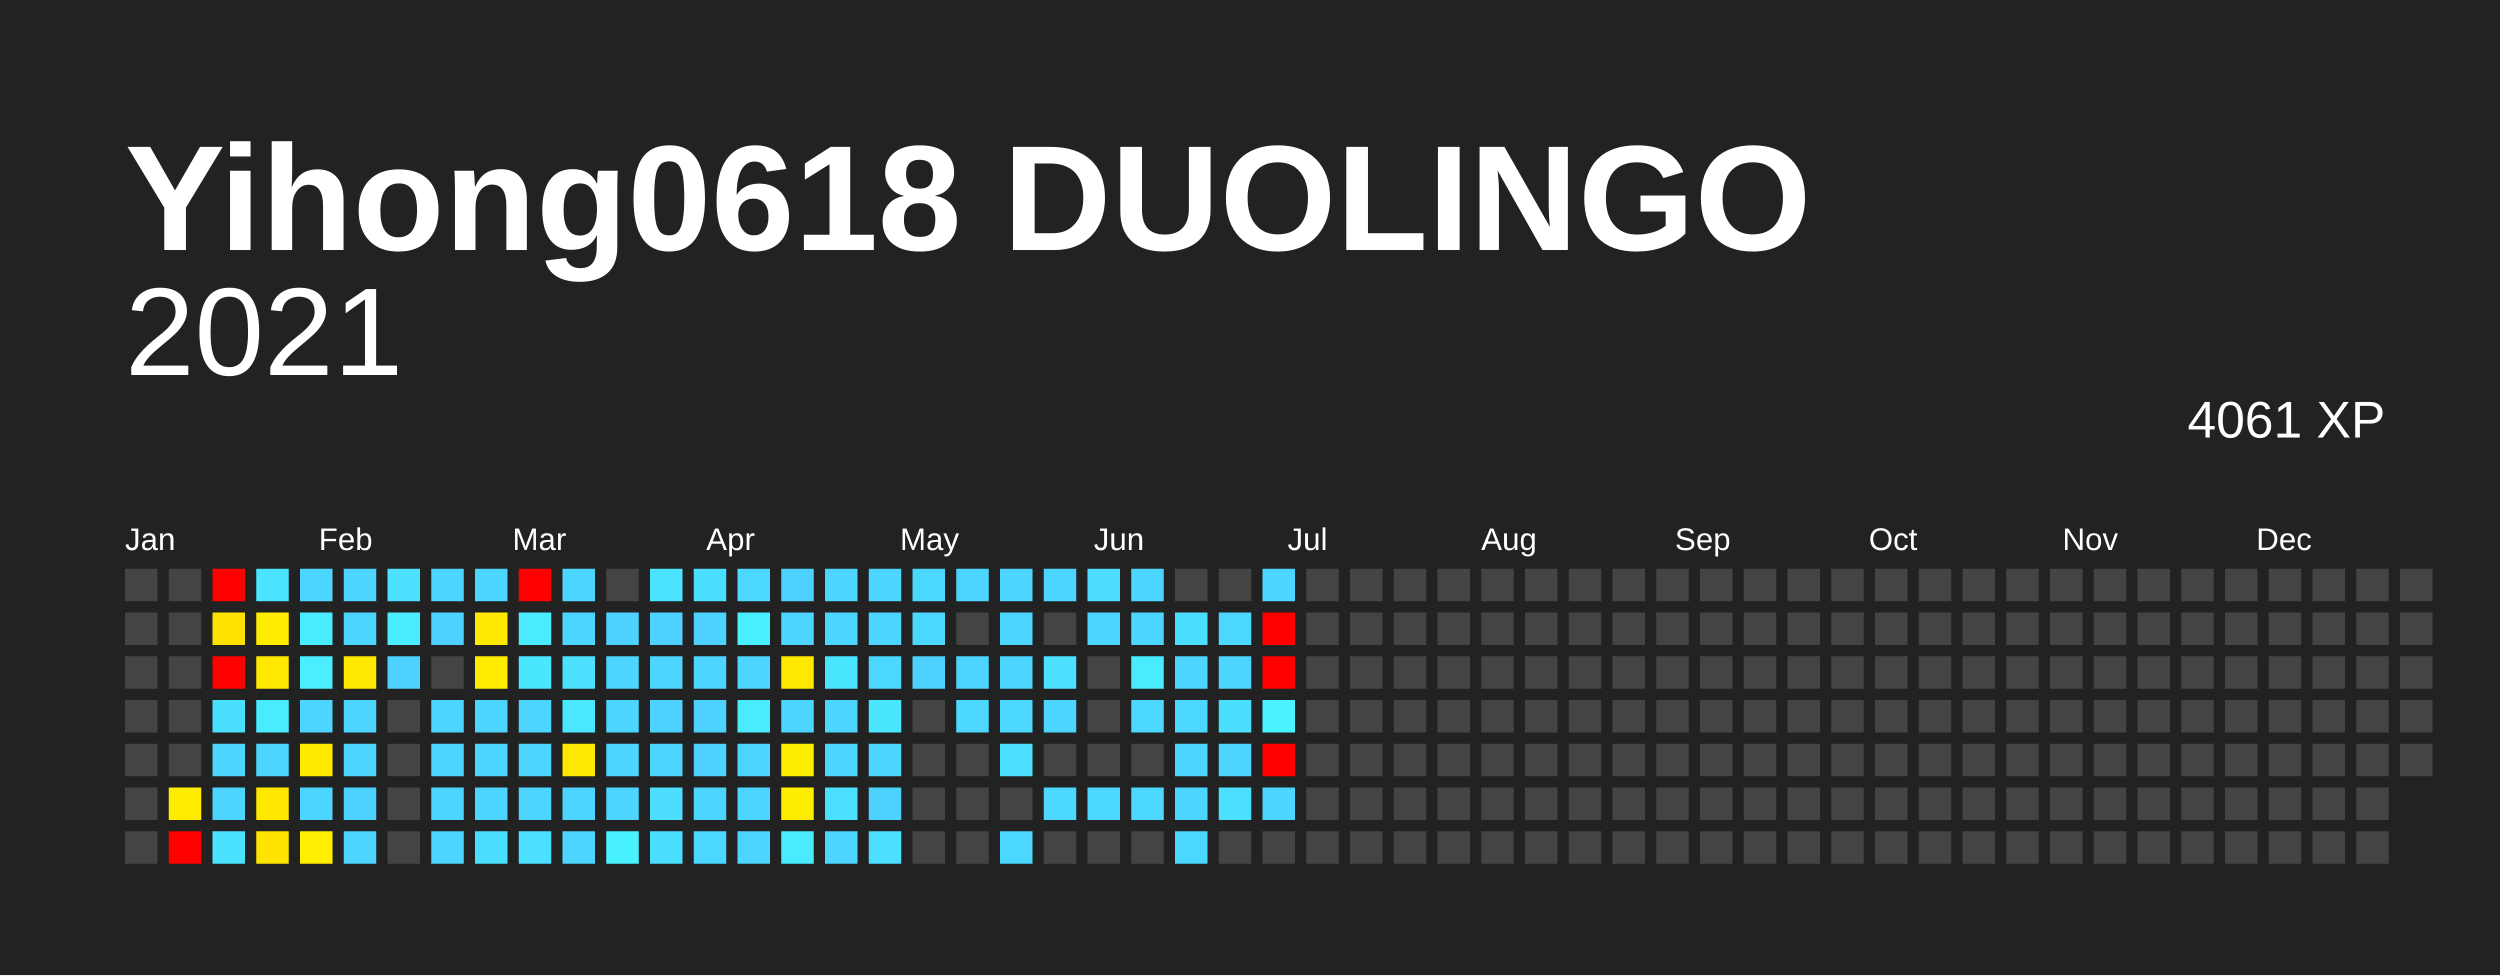
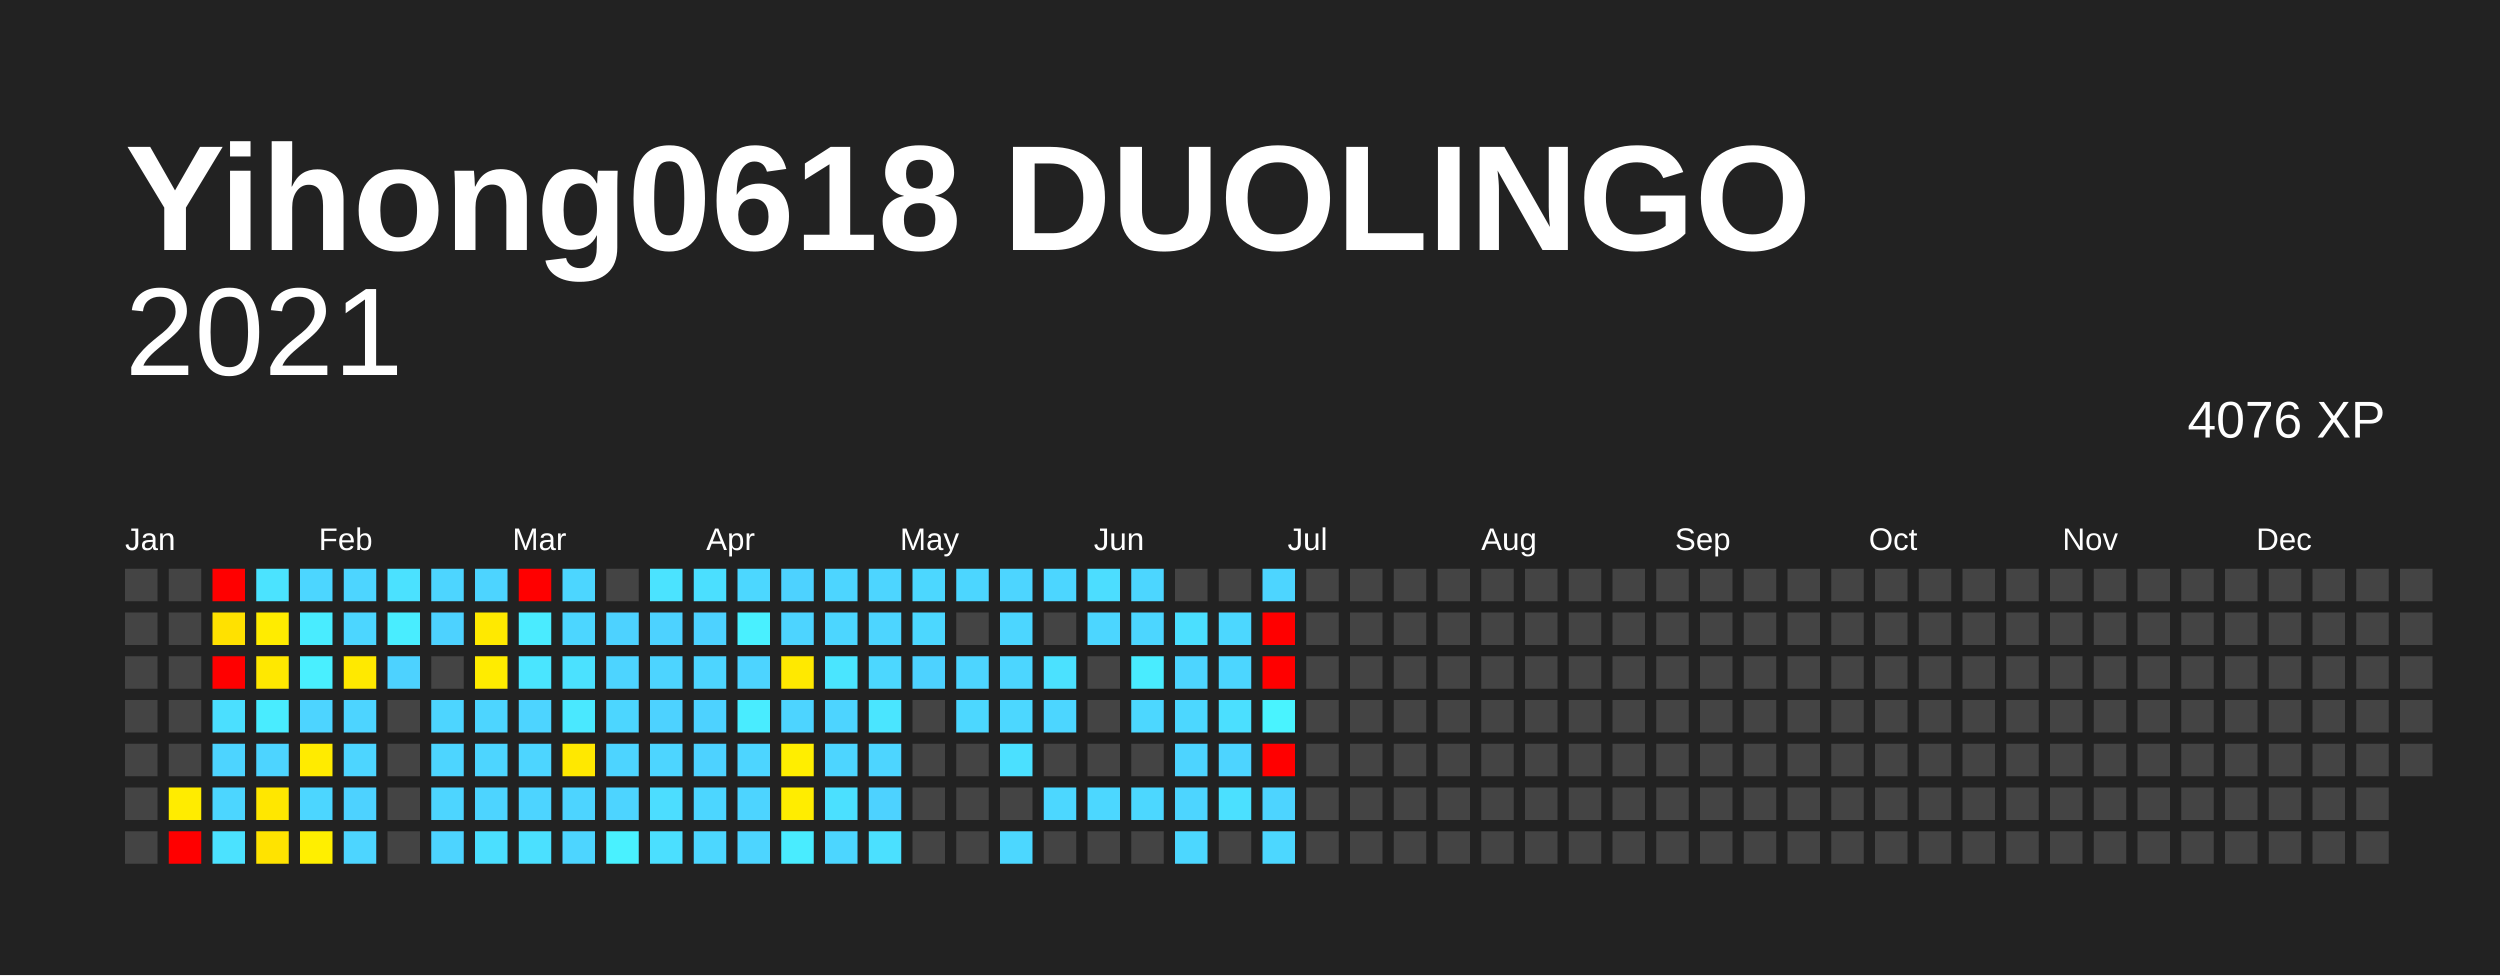
<svg xmlns="http://www.w3.org/2000/svg" baseProfile="full" height="78mm" version="1.1" viewBox="0,0,200,78" width="200mm">
  <defs />
  <rect fill="#222222" height="78" width="200" x="0" y="0" />
  <text fill="#FFFFFF" style="font-size:12px; font-family:Arial; font-weight:bold;" x="10" y="20">Yihong0618 DUOLINGO</text>
  <text alignment-baseline="hanging" fill="#FFFFFF" style="font-size:10.0px; font-family:Arial;" x="10" y="30">2021</text>
-   <text alignment-baseline="hanging" fill="#FFFFFF" style="font-size:4.125px; font-family:Arial;" x="175" y="35">4061 XP</text>
+   <text alignment-baseline="hanging" fill="#FFFFFF" style="font-size:4.125px; font-family:Arial;" x="175" y="35">4076 XP</text>
  <text fill="#FFFFFF" style="font-size:2.5px; font-family:Arial" x="10.0" y="44">Jan</text>
  <text fill="#FFFFFF" style="font-size:2.5px; font-family:Arial" x="25.5" y="44">Feb</text>
  <text fill="#FFFFFF" style="font-size:2.5px; font-family:Arial" x="41.0" y="44">Mar</text>
  <text fill="#FFFFFF" style="font-size:2.5px; font-family:Arial" x="56.5" y="44">Apr</text>
  <text fill="#FFFFFF" style="font-size:2.5px; font-family:Arial" x="72.0" y="44">May</text>
  <text fill="#FFFFFF" style="font-size:2.5px; font-family:Arial" x="87.5" y="44">Jun</text>
  <text fill="#FFFFFF" style="font-size:2.5px; font-family:Arial" x="103.0" y="44">Jul</text>
  <text fill="#FFFFFF" style="font-size:2.5px; font-family:Arial" x="118.5" y="44">Aug</text>
  <text fill="#FFFFFF" style="font-size:2.5px; font-family:Arial" x="134.0" y="44">Sep</text>
  <text fill="#FFFFFF" style="font-size:2.5px; font-family:Arial" x="149.5" y="44">Oct</text>
  <text fill="#FFFFFF" style="font-size:2.5px; font-family:Arial" x="165.0" y="44">Nov</text>
  <text fill="#FFFFFF" style="font-size:2.5px; font-family:Arial" x="180.5" y="44">Dec</text>
  <rect fill="#444444" height="2.6" width="2.6" x="10.0" y="45.5" />
  <rect fill="#444444" height="2.6" width="2.6" x="10.0" y="49.0" />
  <rect fill="#444444" height="2.6" width="2.6" x="10.0" y="52.5" />
  <rect fill="#444444" height="2.6" width="2.6" x="10.0" y="56.0" />
  <rect fill="#444444" height="2.6" width="2.6" x="10.0" y="59.5" />
  <rect fill="#444444" height="2.6" width="2.6" x="10.0" y="63.0" />
  <rect fill="#444444" height="2.6" width="2.6" x="10.0" y="66.5" />
  <rect fill="#444444" height="2.6" width="2.6" x="13.5" y="45.5" />
  <rect fill="#444444" height="2.6" width="2.6" x="13.5" y="49.0" />
  <rect fill="#444444" height="2.6" width="2.6" x="13.5" y="52.5" />
  <rect fill="#444444" height="2.6" width="2.6" x="13.5" y="56.0" />
  <rect fill="#444444" height="2.6" width="2.6" x="13.5" y="59.5" />
  <rect fill="#ffec00" height="2.6" width="2.6" x="13.5" y="63.0" />
  <rect fill="red" height="2.6" width="2.6" x="13.5" y="66.5" />
  <rect fill="red" height="2.6" width="2.6" x="17.0" y="45.5" />
  <rect fill="#ffe100" height="2.6" width="2.6" x="17.0" y="49.0" />
  <rect fill="red" height="2.6" width="2.6" x="17.0" y="52.5" />
  <rect fill="#4bdfff" height="2.6" width="2.6" x="17.0" y="56.0" />
  <rect fill="#4dd4ff" height="2.6" width="2.6" x="17.0" y="59.5" />
  <rect fill="#4cd6ff" height="2.6" width="2.6" x="17.0" y="63.0" />
  <rect fill="#4be2ff" height="2.6" width="2.6" x="17.0" y="66.5" />
  <rect fill="#4be3ff" height="2.6" width="2.6" x="20.5" y="45.5" />
  <rect fill="#ffec00" height="2.6" width="2.6" x="20.5" y="49.0" />
  <rect fill="#ffe800" height="2.6" width="2.6" x="20.5" y="52.5" />
  <rect fill="#49ecff" height="2.6" width="2.6" x="20.5" y="56.0" />
  <rect fill="#4dd4ff" height="2.6" width="2.6" x="20.5" y="59.5" />
  <rect fill="#ffe700" height="2.6" width="2.6" x="20.5" y="63.0" />
  <rect fill="#ffe300" height="2.6" width="2.6" x="20.5" y="66.5" />
  <rect fill="#4cd6ff" height="2.6" width="2.6" x="24.0" y="45.5" />
  <rect fill="#49ecff" height="2.6" width="2.6" x="24.0" y="49.0" />
  <rect fill="#49efff" height="2.6" width="2.6" x="24.0" y="52.5" />
  <rect fill="#4dd4ff" height="2.6" width="2.6" x="24.0" y="56.0" />
  <rect fill="#ffeb00" height="2.6" width="2.6" x="24.0" y="59.5" />
  <rect fill="#4cd6ff" height="2.6" width="2.6" x="24.0" y="63.0" />
  <rect fill="#ffef00" height="2.6" width="2.6" x="24.0" y="66.5" />
  <rect fill="#4dd5ff" height="2.6" width="2.6" x="27.5" y="45.5" />
  <rect fill="#4cd6ff" height="2.6" width="2.6" x="27.5" y="49.0" />
  <rect fill="#ffe900" height="2.6" width="2.6" x="27.5" y="52.5" />
  <rect fill="#4dd4ff" height="2.6" width="2.6" x="27.5" y="56.0" />
  <rect fill="#4dd5ff" height="2.6" width="2.6" x="27.5" y="59.5" />
  <rect fill="#4dd2ff" height="2.6" width="2.6" x="27.5" y="63.0" />
  <rect fill="#4dd5ff" height="2.6" width="2.6" x="27.5" y="66.5" />
  <rect fill="#4be1ff" height="2.6" width="2.6" x="31.0" y="45.5" />
  <rect fill="#49edff" height="2.6" width="2.6" x="31.0" y="49.0" />
  <rect fill="#4dd2ff" height="2.6" width="2.6" x="31.0" y="52.5" />
  <rect fill="#444444" height="2.6" width="2.6" x="31.0" y="56.0" />
  <rect fill="#444444" height="2.6" width="2.6" x="31.0" y="59.5" />
  <rect fill="#444444" height="2.6" width="2.6" x="31.0" y="63.0" />
  <rect fill="#444444" height="2.6" width="2.6" x="31.0" y="66.5" />
  <rect fill="#4dd5ff" height="2.6" width="2.6" x="34.5" y="45.5" />
  <rect fill="#4dd2ff" height="2.6" width="2.6" x="34.5" y="49.0" />
  <rect fill="#444444" height="2.6" width="2.6" x="34.5" y="52.5" />
  <rect fill="#4dd5ff" height="2.6" width="2.6" x="34.5" y="56.0" />
  <rect fill="#4dd5ff" height="2.6" width="2.6" x="34.5" y="59.5" />
  <rect fill="#4dd5ff" height="2.6" width="2.6" x="34.5" y="63.0" />
  <rect fill="#4dd4ff" height="2.6" width="2.6" x="34.5" y="66.5" />
  <rect fill="#4dd4ff" height="2.6" width="2.6" x="38.0" y="45.5" />
  <rect fill="#ffe900" height="2.6" width="2.6" x="38.0" y="49.0" />
  <rect fill="#ffec00" height="2.6" width="2.6" x="38.0" y="52.5" />
  <rect fill="#4dd5ff" height="2.6" width="2.6" x="38.0" y="56.0" />
  <rect fill="#4dd5ff" height="2.6" width="2.6" x="38.0" y="59.5" />
  <rect fill="#4dd4ff" height="2.6" width="2.6" x="38.0" y="63.0" />
  <rect fill="#4bdfff" height="2.6" width="2.6" x="38.0" y="66.5" />
  <rect fill="red" height="2.6" width="2.6" x="41.5" y="45.5" />
  <rect fill="#4aebff" height="2.6" width="2.6" x="41.5" y="49.0" />
  <rect fill="#4ae5ff" height="2.6" width="2.6" x="41.5" y="52.5" />
  <rect fill="#4dd4ff" height="2.6" width="2.6" x="41.5" y="56.0" />
  <rect fill="#4dd5ff" height="2.6" width="2.6" x="41.5" y="59.5" />
  <rect fill="#4dd4ff" height="2.6" width="2.6" x="41.5" y="63.0" />
  <rect fill="#4be0ff" height="2.6" width="2.6" x="41.5" y="66.5" />
  <rect fill="#4cd6ff" height="2.6" width="2.6" x="45.0" y="45.5" />
  <rect fill="#4cd6ff" height="2.6" width="2.6" x="45.0" y="49.0" />
  <rect fill="#4be1ff" height="2.6" width="2.6" x="45.0" y="52.5" />
  <rect fill="#4ae8ff" height="2.6" width="2.6" x="45.0" y="56.0" />
  <rect fill="#ffe800" height="2.6" width="2.6" x="45.0" y="59.5" />
  <rect fill="#4dd4ff" height="2.6" width="2.6" x="45.0" y="63.0" />
  <rect fill="#4dd5ff" height="2.6" width="2.6" x="45.0" y="66.5" />
  <rect fill="#444444" height="2.6" width="2.6" x="48.5" y="45.5" />
  <rect fill="#4dd2ff" height="2.6" width="2.6" x="48.5" y="49.0" />
  <rect fill="#4dd4ff" height="2.6" width="2.6" x="48.5" y="52.5" />
  <rect fill="#4cd6ff" height="2.6" width="2.6" x="48.5" y="56.0" />
  <rect fill="#4dd4ff" height="2.6" width="2.6" x="48.5" y="59.5" />
  <rect fill="#4dd4ff" height="2.6" width="2.6" x="48.5" y="63.0" />
  <rect fill="#49f1ff" height="2.6" width="2.6" x="48.5" y="66.5" />
  <rect fill="#4be3ff" height="2.6" width="2.6" x="52.0" y="45.5" />
  <rect fill="#4dd2ff" height="2.6" width="2.6" x="52.0" y="49.0" />
  <rect fill="#4dd4ff" height="2.6" width="2.6" x="52.0" y="52.5" />
  <rect fill="#4dd2ff" height="2.6" width="2.6" x="52.0" y="56.0" />
  <rect fill="#4dd5ff" height="2.6" width="2.6" x="52.0" y="59.5" />
  <rect fill="#4cddff" height="2.6" width="2.6" x="52.0" y="63.0" />
  <rect fill="#4bdfff" height="2.6" width="2.6" x="52.0" y="66.5" />
  <rect fill="#4bdfff" height="2.6" width="2.6" x="55.5" y="45.5" />
  <rect fill="#4dd2ff" height="2.6" width="2.6" x="55.5" y="49.0" />
  <rect fill="#4dd5ff" height="2.6" width="2.6" x="55.5" y="52.5" />
  <rect fill="#4dd2ff" height="2.6" width="2.6" x="55.5" y="56.0" />
  <rect fill="#4dd2ff" height="2.6" width="2.6" x="55.5" y="59.5" />
  <rect fill="#4cd6ff" height="2.6" width="2.6" x="55.5" y="63.0" />
  <rect fill="#4cd7ff" height="2.6" width="2.6" x="55.5" y="66.5" />
  <rect fill="#4cd7ff" height="2.6" width="2.6" x="59.0" y="45.5" />
  <rect fill="#49f0ff" height="2.6" width="2.6" x="59.0" y="49.0" />
  <rect fill="#4dd4ff" height="2.6" width="2.6" x="59.0" y="52.5" />
  <rect fill="#49ecff" height="2.6" width="2.6" x="59.0" y="56.0" />
  <rect fill="#4dd5ff" height="2.6" width="2.6" x="59.0" y="59.5" />
  <rect fill="#4dd4ff" height="2.6" width="2.6" x="59.0" y="63.0" />
  <rect fill="#4dd5ff" height="2.6" width="2.6" x="59.0" y="66.5" />
  <rect fill="#4dd2ff" height="2.6" width="2.6" x="62.5" y="45.5" />
  <rect fill="#4dd4ff" height="2.6" width="2.6" x="62.5" y="49.0" />
  <rect fill="#ffe900" height="2.6" width="2.6" x="62.5" y="52.5" />
  <rect fill="#4dd4ff" height="2.6" width="2.6" x="62.5" y="56.0" />
  <rect fill="#ffee00" height="2.6" width="2.6" x="62.5" y="59.5" />
  <rect fill="#ffed00" height="2.6" width="2.6" x="62.5" y="63.0" />
  <rect fill="#49ecff" height="2.6" width="2.6" x="62.5" y="66.5" />
  <rect fill="#4dd5ff" height="2.6" width="2.6" x="66.0" y="45.5" />
  <rect fill="#4cd6ff" height="2.6" width="2.6" x="66.0" y="49.0" />
  <rect fill="#4ae5ff" height="2.6" width="2.6" x="66.0" y="52.5" />
  <rect fill="#4dd4ff" height="2.6" width="2.6" x="66.0" y="56.0" />
  <rect fill="#4dd5ff" height="2.6" width="2.6" x="66.0" y="59.5" />
  <rect fill="#4be0ff" height="2.6" width="2.6" x="66.0" y="63.0" />
  <rect fill="#4cd6ff" height="2.6" width="2.6" x="66.0" y="66.5" />
  <rect fill="#4dd5ff" height="2.6" width="2.6" x="69.5" y="45.5" />
  <rect fill="#4dd5ff" height="2.6" width="2.6" x="69.5" y="49.0" />
  <rect fill="#4cd7ff" height="2.6" width="2.6" x="69.5" y="52.5" />
  <rect fill="#4ae5ff" height="2.6" width="2.6" x="69.5" y="56.0" />
  <rect fill="#4dd5ff" height="2.6" width="2.6" x="69.5" y="59.5" />
  <rect fill="#4dd2ff" height="2.6" width="2.6" x="69.5" y="63.0" />
  <rect fill="#4be0ff" height="2.6" width="2.6" x="69.5" y="66.5" />
  <rect fill="#4cd7ff" height="2.6" width="2.6" x="73.0" y="45.5" />
  <rect fill="#4cd7ff" height="2.6" width="2.6" x="73.0" y="49.0" />
  <rect fill="#4dd2ff" height="2.6" width="2.6" x="73.0" y="52.5" />
  <rect fill="#444444" height="2.6" width="2.6" x="73.0" y="56.0" />
  <rect fill="#444444" height="2.6" width="2.6" x="73.0" y="59.5" />
  <rect fill="#444444" height="2.6" width="2.6" x="73.0" y="63.0" />
  <rect fill="#444444" height="2.6" width="2.6" x="73.0" y="66.5" />
  <rect fill="#4cd6ff" height="2.6" width="2.6" x="76.5" y="45.5" />
  <rect fill="#444444" height="2.6" width="2.6" x="76.5" y="49.0" />
  <rect fill="#4dd5ff" height="2.6" width="2.6" x="76.5" y="52.5" />
  <rect fill="#4cd7ff" height="2.6" width="2.6" x="76.5" y="56.0" />
  <rect fill="#444444" height="2.6" width="2.6" x="76.5" y="59.5" />
  <rect fill="#444444" height="2.6" width="2.6" x="76.5" y="63.0" />
  <rect fill="#444444" height="2.6" width="2.6" x="76.5" y="66.5" />
  <rect fill="#4dd5ff" height="2.6" width="2.6" x="80.0" y="45.5" />
  <rect fill="#4cd6ff" height="2.6" width="2.6" x="80.0" y="49.0" />
  <rect fill="#4cd6ff" height="2.6" width="2.6" x="80.0" y="52.5" />
  <rect fill="#4cd7ff" height="2.6" width="2.6" x="80.0" y="56.0" />
  <rect fill="#4be0ff" height="2.6" width="2.6" x="80.0" y="59.5" />
  <rect fill="#444444" height="2.6" width="2.6" x="80.0" y="63.0" />
  <rect fill="#4cd7ff" height="2.6" width="2.6" x="80.0" y="66.5" />
  <rect fill="#4cd6ff" height="2.6" width="2.6" x="83.5" y="45.5" />
  <rect fill="#444444" height="2.6" width="2.6" x="83.5" y="49.0" />
  <rect fill="#4be1ff" height="2.6" width="2.6" x="83.5" y="52.5" />
  <rect fill="#4cd6ff" height="2.6" width="2.6" x="83.5" y="56.0" />
  <rect fill="#444444" height="2.6" width="2.6" x="83.5" y="59.5" />
  <rect fill="#4cd7ff" height="2.6" width="2.6" x="83.5" y="63.0" />
  <rect fill="#444444" height="2.6" width="2.6" x="83.5" y="66.5" />
  <rect fill="#4cddff" height="2.6" width="2.6" x="87.0" y="45.5" />
  <rect fill="#4cd6ff" height="2.6" width="2.6" x="87.0" y="49.0" />
  <rect fill="#444444" height="2.6" width="2.6" x="87.0" y="52.5" />
  <rect fill="#444444" height="2.6" width="2.6" x="87.0" y="56.0" />
  <rect fill="#444444" height="2.6" width="2.6" x="87.0" y="59.5" />
  <rect fill="#4cd7ff" height="2.6" width="2.6" x="87.0" y="63.0" />
  <rect fill="#444444" height="2.6" width="2.6" x="87.0" y="66.5" />
  <rect fill="#4cd6ff" height="2.6" width="2.6" x="90.5" y="45.5" />
  <rect fill="#4cd6ff" height="2.6" width="2.6" x="90.5" y="49.0" />
  <rect fill="#49ecff" height="2.6" width="2.6" x="90.5" y="52.5" />
  <rect fill="#4cd7ff" height="2.6" width="2.6" x="90.5" y="56.0" />
  <rect fill="#444444" height="2.6" width="2.6" x="90.5" y="59.5" />
  <rect fill="#4cd7ff" height="2.6" width="2.6" x="90.5" y="63.0" />
  <rect fill="#444444" height="2.6" width="2.6" x="90.5" y="66.5" />
  <rect fill="#444444" height="2.6" width="2.6" x="94.0" y="45.5" />
  <rect fill="#4bdfff" height="2.6" width="2.6" x="94.0" y="49.0" />
  <rect fill="#4dd5ff" height="2.6" width="2.6" x="94.0" y="52.5" />
  <rect fill="#4cd7ff" height="2.6" width="2.6" x="94.0" y="56.0" />
  <rect fill="#4dd4ff" height="2.6" width="2.6" x="94.0" y="59.5" />
  <rect fill="#4dd5ff" height="2.6" width="2.6" x="94.0" y="63.0" />
  <rect fill="#4cd7ff" height="2.6" width="2.6" x="94.0" y="66.5" />
  <rect fill="#444444" height="2.6" width="2.6" x="97.5" y="45.5" />
  <rect fill="#4cd7ff" height="2.6" width="2.6" x="97.5" y="49.0" />
  <rect fill="#4cd6ff" height="2.6" width="2.6" x="97.5" y="52.5" />
  <rect fill="#4bdfff" height="2.6" width="2.6" x="97.5" y="56.0" />
  <rect fill="#4dd4ff" height="2.6" width="2.6" x="97.5" y="59.5" />
  <rect fill="#4be0ff" height="2.6" width="2.6" x="97.5" y="63.0" />
  <rect fill="#444444" height="2.6" width="2.6" x="97.5" y="66.5" />
  <rect fill="#4dd5ff" height="2.6" width="2.6" x="101.0" y="45.5" />
  <rect fill="red" height="2.6" width="2.6" x="101.0" y="49.0" />
  <rect fill="red" height="2.6" width="2.6" x="101.0" y="52.5" />
  <rect fill="#49f3ff" height="2.6" width="2.6" x="101.0" y="56.0" />
  <rect fill="red" height="2.6" width="2.6" x="101.0" y="59.5" />
  <rect fill="#4dd4ff" height="2.6" width="2.6" x="101.0" y="63.0" />
-   <rect fill="#444444" height="2.6" width="2.6" x="101.0" y="66.5" />
+   <rect fill="#4cd7ff" height="2.6" width="2.6" x="101.0" y="66.5" />
  <rect fill="#444444" height="2.6" width="2.6" x="104.5" y="45.5" />
  <rect fill="#444444" height="2.6" width="2.6" x="104.5" y="49.0" />
  <rect fill="#444444" height="2.6" width="2.6" x="104.5" y="52.5" />
  <rect fill="#444444" height="2.6" width="2.6" x="104.5" y="56.0" />
  <rect fill="#444444" height="2.6" width="2.6" x="104.5" y="59.5" />
  <rect fill="#444444" height="2.6" width="2.6" x="104.5" y="63.0" />
  <rect fill="#444444" height="2.6" width="2.6" x="104.5" y="66.5" />
  <rect fill="#444444" height="2.6" width="2.6" x="108.0" y="45.5" />
  <rect fill="#444444" height="2.6" width="2.6" x="108.0" y="49.0" />
  <rect fill="#444444" height="2.6" width="2.6" x="108.0" y="52.5" />
  <rect fill="#444444" height="2.6" width="2.6" x="108.0" y="56.0" />
  <rect fill="#444444" height="2.6" width="2.6" x="108.0" y="59.5" />
  <rect fill="#444444" height="2.6" width="2.6" x="108.0" y="63.0" />
  <rect fill="#444444" height="2.6" width="2.6" x="108.0" y="66.5" />
  <rect fill="#444444" height="2.6" width="2.6" x="111.5" y="45.5" />
  <rect fill="#444444" height="2.6" width="2.6" x="111.5" y="49.0" />
  <rect fill="#444444" height="2.6" width="2.6" x="111.5" y="52.5" />
  <rect fill="#444444" height="2.6" width="2.6" x="111.5" y="56.0" />
  <rect fill="#444444" height="2.6" width="2.6" x="111.5" y="59.5" />
  <rect fill="#444444" height="2.6" width="2.6" x="111.5" y="63.0" />
  <rect fill="#444444" height="2.6" width="2.6" x="111.5" y="66.5" />
  <rect fill="#444444" height="2.6" width="2.6" x="115.0" y="45.5" />
  <rect fill="#444444" height="2.6" width="2.6" x="115.0" y="49.0" />
  <rect fill="#444444" height="2.6" width="2.6" x="115.0" y="52.5" />
  <rect fill="#444444" height="2.6" width="2.6" x="115.0" y="56.0" />
  <rect fill="#444444" height="2.6" width="2.6" x="115.0" y="59.5" />
  <rect fill="#444444" height="2.6" width="2.6" x="115.0" y="63.0" />
  <rect fill="#444444" height="2.6" width="2.6" x="115.0" y="66.5" />
  <rect fill="#444444" height="2.6" width="2.6" x="118.5" y="45.5" />
  <rect fill="#444444" height="2.6" width="2.6" x="118.5" y="49.0" />
  <rect fill="#444444" height="2.6" width="2.6" x="118.5" y="52.5" />
  <rect fill="#444444" height="2.6" width="2.6" x="118.5" y="56.0" />
  <rect fill="#444444" height="2.6" width="2.6" x="118.5" y="59.5" />
  <rect fill="#444444" height="2.6" width="2.6" x="118.5" y="63.0" />
  <rect fill="#444444" height="2.6" width="2.6" x="118.5" y="66.5" />
  <rect fill="#444444" height="2.6" width="2.6" x="122.0" y="45.5" />
  <rect fill="#444444" height="2.6" width="2.6" x="122.0" y="49.0" />
  <rect fill="#444444" height="2.6" width="2.6" x="122.0" y="52.5" />
  <rect fill="#444444" height="2.6" width="2.6" x="122.0" y="56.0" />
  <rect fill="#444444" height="2.6" width="2.6" x="122.0" y="59.5" />
  <rect fill="#444444" height="2.6" width="2.6" x="122.0" y="63.0" />
  <rect fill="#444444" height="2.6" width="2.6" x="122.0" y="66.5" />
  <rect fill="#444444" height="2.6" width="2.6" x="125.5" y="45.5" />
  <rect fill="#444444" height="2.6" width="2.6" x="125.5" y="49.0" />
  <rect fill="#444444" height="2.6" width="2.6" x="125.5" y="52.5" />
  <rect fill="#444444" height="2.6" width="2.6" x="125.5" y="56.0" />
  <rect fill="#444444" height="2.6" width="2.6" x="125.5" y="59.5" />
  <rect fill="#444444" height="2.6" width="2.6" x="125.5" y="63.0" />
  <rect fill="#444444" height="2.6" width="2.6" x="125.5" y="66.5" />
  <rect fill="#444444" height="2.6" width="2.6" x="129.0" y="45.5" />
  <rect fill="#444444" height="2.6" width="2.6" x="129.0" y="49.0" />
  <rect fill="#444444" height="2.6" width="2.6" x="129.0" y="52.5" />
  <rect fill="#444444" height="2.6" width="2.6" x="129.0" y="56.0" />
  <rect fill="#444444" height="2.6" width="2.6" x="129.0" y="59.5" />
  <rect fill="#444444" height="2.6" width="2.6" x="129.0" y="63.0" />
  <rect fill="#444444" height="2.6" width="2.6" x="129.0" y="66.5" />
  <rect fill="#444444" height="2.6" width="2.6" x="132.5" y="45.5" />
  <rect fill="#444444" height="2.6" width="2.6" x="132.5" y="49.0" />
  <rect fill="#444444" height="2.6" width="2.6" x="132.5" y="52.5" />
  <rect fill="#444444" height="2.6" width="2.6" x="132.5" y="56.0" />
  <rect fill="#444444" height="2.6" width="2.6" x="132.5" y="59.5" />
  <rect fill="#444444" height="2.6" width="2.6" x="132.5" y="63.0" />
  <rect fill="#444444" height="2.6" width="2.6" x="132.5" y="66.5" />
  <rect fill="#444444" height="2.6" width="2.6" x="136.0" y="45.5" />
  <rect fill="#444444" height="2.6" width="2.6" x="136.0" y="49.0" />
  <rect fill="#444444" height="2.6" width="2.6" x="136.0" y="52.5" />
  <rect fill="#444444" height="2.6" width="2.6" x="136.0" y="56.0" />
  <rect fill="#444444" height="2.6" width="2.6" x="136.0" y="59.5" />
  <rect fill="#444444" height="2.6" width="2.6" x="136.0" y="63.0" />
  <rect fill="#444444" height="2.6" width="2.6" x="136.0" y="66.5" />
  <rect fill="#444444" height="2.6" width="2.6" x="139.5" y="45.5" />
  <rect fill="#444444" height="2.6" width="2.6" x="139.5" y="49.0" />
  <rect fill="#444444" height="2.6" width="2.6" x="139.5" y="52.5" />
  <rect fill="#444444" height="2.6" width="2.6" x="139.5" y="56.0" />
  <rect fill="#444444" height="2.6" width="2.6" x="139.5" y="59.5" />
  <rect fill="#444444" height="2.6" width="2.6" x="139.5" y="63.0" />
  <rect fill="#444444" height="2.6" width="2.6" x="139.5" y="66.5" />
  <rect fill="#444444" height="2.6" width="2.6" x="143.0" y="45.5" />
  <rect fill="#444444" height="2.6" width="2.6" x="143.0" y="49.0" />
  <rect fill="#444444" height="2.6" width="2.6" x="143.0" y="52.5" />
  <rect fill="#444444" height="2.6" width="2.6" x="143.0" y="56.0" />
  <rect fill="#444444" height="2.6" width="2.6" x="143.0" y="59.5" />
  <rect fill="#444444" height="2.6" width="2.6" x="143.0" y="63.0" />
  <rect fill="#444444" height="2.6" width="2.6" x="143.0" y="66.5" />
  <rect fill="#444444" height="2.6" width="2.6" x="146.5" y="45.5" />
  <rect fill="#444444" height="2.6" width="2.6" x="146.5" y="49.0" />
  <rect fill="#444444" height="2.6" width="2.6" x="146.5" y="52.5" />
  <rect fill="#444444" height="2.6" width="2.6" x="146.5" y="56.0" />
  <rect fill="#444444" height="2.6" width="2.6" x="146.5" y="59.5" />
  <rect fill="#444444" height="2.6" width="2.6" x="146.5" y="63.0" />
  <rect fill="#444444" height="2.6" width="2.6" x="146.5" y="66.5" />
  <rect fill="#444444" height="2.6" width="2.6" x="150.0" y="45.5" />
  <rect fill="#444444" height="2.6" width="2.6" x="150.0" y="49.0" />
  <rect fill="#444444" height="2.6" width="2.6" x="150.0" y="52.5" />
  <rect fill="#444444" height="2.6" width="2.6" x="150.0" y="56.0" />
  <rect fill="#444444" height="2.6" width="2.6" x="150.0" y="59.5" />
  <rect fill="#444444" height="2.6" width="2.6" x="150.0" y="63.0" />
  <rect fill="#444444" height="2.6" width="2.6" x="150.0" y="66.5" />
  <rect fill="#444444" height="2.6" width="2.6" x="153.5" y="45.5" />
  <rect fill="#444444" height="2.6" width="2.6" x="153.5" y="49.0" />
  <rect fill="#444444" height="2.6" width="2.6" x="153.5" y="52.5" />
  <rect fill="#444444" height="2.6" width="2.6" x="153.5" y="56.0" />
  <rect fill="#444444" height="2.6" width="2.6" x="153.5" y="59.5" />
  <rect fill="#444444" height="2.6" width="2.6" x="153.5" y="63.0" />
  <rect fill="#444444" height="2.6" width="2.6" x="153.5" y="66.5" />
  <rect fill="#444444" height="2.6" width="2.6" x="157.0" y="45.5" />
  <rect fill="#444444" height="2.6" width="2.6" x="157.0" y="49.0" />
  <rect fill="#444444" height="2.6" width="2.6" x="157.0" y="52.5" />
  <rect fill="#444444" height="2.6" width="2.6" x="157.0" y="56.0" />
  <rect fill="#444444" height="2.6" width="2.6" x="157.0" y="59.5" />
  <rect fill="#444444" height="2.6" width="2.6" x="157.0" y="63.0" />
  <rect fill="#444444" height="2.6" width="2.6" x="157.0" y="66.5" />
  <rect fill="#444444" height="2.6" width="2.6" x="160.5" y="45.5" />
  <rect fill="#444444" height="2.6" width="2.6" x="160.5" y="49.0" />
  <rect fill="#444444" height="2.6" width="2.6" x="160.5" y="52.5" />
  <rect fill="#444444" height="2.6" width="2.6" x="160.5" y="56.0" />
  <rect fill="#444444" height="2.6" width="2.6" x="160.5" y="59.5" />
  <rect fill="#444444" height="2.6" width="2.6" x="160.5" y="63.0" />
  <rect fill="#444444" height="2.6" width="2.6" x="160.5" y="66.5" />
  <rect fill="#444444" height="2.6" width="2.6" x="164.0" y="45.5" />
  <rect fill="#444444" height="2.6" width="2.6" x="164.0" y="49.0" />
  <rect fill="#444444" height="2.6" width="2.6" x="164.0" y="52.5" />
  <rect fill="#444444" height="2.6" width="2.6" x="164.0" y="56.0" />
  <rect fill="#444444" height="2.6" width="2.6" x="164.0" y="59.5" />
  <rect fill="#444444" height="2.6" width="2.6" x="164.0" y="63.0" />
  <rect fill="#444444" height="2.6" width="2.6" x="164.0" y="66.5" />
  <rect fill="#444444" height="2.6" width="2.6" x="167.5" y="45.5" />
  <rect fill="#444444" height="2.6" width="2.6" x="167.5" y="49.0" />
  <rect fill="#444444" height="2.6" width="2.6" x="167.5" y="52.5" />
  <rect fill="#444444" height="2.6" width="2.6" x="167.5" y="56.0" />
  <rect fill="#444444" height="2.6" width="2.6" x="167.5" y="59.5" />
  <rect fill="#444444" height="2.6" width="2.6" x="167.5" y="63.0" />
  <rect fill="#444444" height="2.6" width="2.6" x="167.5" y="66.5" />
  <rect fill="#444444" height="2.6" width="2.6" x="171.0" y="45.5" />
  <rect fill="#444444" height="2.6" width="2.6" x="171.0" y="49.0" />
  <rect fill="#444444" height="2.6" width="2.6" x="171.0" y="52.5" />
  <rect fill="#444444" height="2.6" width="2.6" x="171.0" y="56.0" />
  <rect fill="#444444" height="2.6" width="2.6" x="171.0" y="59.5" />
  <rect fill="#444444" height="2.6" width="2.6" x="171.0" y="63.0" />
  <rect fill="#444444" height="2.6" width="2.6" x="171.0" y="66.5" />
  <rect fill="#444444" height="2.6" width="2.6" x="174.5" y="45.5" />
  <rect fill="#444444" height="2.6" width="2.6" x="174.5" y="49.0" />
  <rect fill="#444444" height="2.6" width="2.6" x="174.5" y="52.5" />
  <rect fill="#444444" height="2.6" width="2.6" x="174.5" y="56.0" />
  <rect fill="#444444" height="2.6" width="2.6" x="174.5" y="59.5" />
  <rect fill="#444444" height="2.6" width="2.6" x="174.5" y="63.0" />
  <rect fill="#444444" height="2.6" width="2.6" x="174.5" y="66.5" />
  <rect fill="#444444" height="2.6" width="2.6" x="178.0" y="45.5" />
  <rect fill="#444444" height="2.6" width="2.6" x="178.0" y="49.0" />
  <rect fill="#444444" height="2.6" width="2.6" x="178.0" y="52.5" />
  <rect fill="#444444" height="2.6" width="2.6" x="178.0" y="56.0" />
  <rect fill="#444444" height="2.6" width="2.6" x="178.0" y="59.5" />
  <rect fill="#444444" height="2.6" width="2.6" x="178.0" y="63.0" />
  <rect fill="#444444" height="2.6" width="2.6" x="178.0" y="66.5" />
  <rect fill="#444444" height="2.6" width="2.6" x="181.5" y="45.5" />
  <rect fill="#444444" height="2.6" width="2.6" x="181.5" y="49.0" />
  <rect fill="#444444" height="2.6" width="2.6" x="181.5" y="52.5" />
  <rect fill="#444444" height="2.6" width="2.6" x="181.5" y="56.0" />
  <rect fill="#444444" height="2.6" width="2.6" x="181.5" y="59.5" />
  <rect fill="#444444" height="2.6" width="2.6" x="181.5" y="63.0" />
  <rect fill="#444444" height="2.6" width="2.6" x="181.5" y="66.5" />
  <rect fill="#444444" height="2.6" width="2.6" x="185.0" y="45.5" />
  <rect fill="#444444" height="2.6" width="2.6" x="185.0" y="49.0" />
  <rect fill="#444444" height="2.6" width="2.6" x="185.0" y="52.5" />
  <rect fill="#444444" height="2.6" width="2.6" x="185.0" y="56.0" />
  <rect fill="#444444" height="2.6" width="2.6" x="185.0" y="59.5" />
  <rect fill="#444444" height="2.6" width="2.6" x="185.0" y="63.0" />
  <rect fill="#444444" height="2.6" width="2.6" x="185.0" y="66.5" />
  <rect fill="#444444" height="2.6" width="2.6" x="188.5" y="45.5" />
  <rect fill="#444444" height="2.6" width="2.6" x="188.5" y="49.0" />
  <rect fill="#444444" height="2.6" width="2.6" x="188.5" y="52.5" />
  <rect fill="#444444" height="2.6" width="2.6" x="188.5" y="56.0" />
  <rect fill="#444444" height="2.6" width="2.6" x="188.5" y="59.5" />
  <rect fill="#444444" height="2.6" width="2.6" x="188.5" y="63.0" />
  <rect fill="#444444" height="2.6" width="2.6" x="188.5" y="66.5" />
  <rect fill="#444444" height="2.6" width="2.6" x="192.0" y="45.5" />
  <rect fill="#444444" height="2.6" width="2.6" x="192.0" y="49.0" />
  <rect fill="#444444" height="2.6" width="2.6" x="192.0" y="52.5" />
  <rect fill="#444444" height="2.6" width="2.6" x="192.0" y="56.0" />
  <rect fill="#444444" height="2.6" width="2.6" x="192.0" y="59.5" />
</svg>
